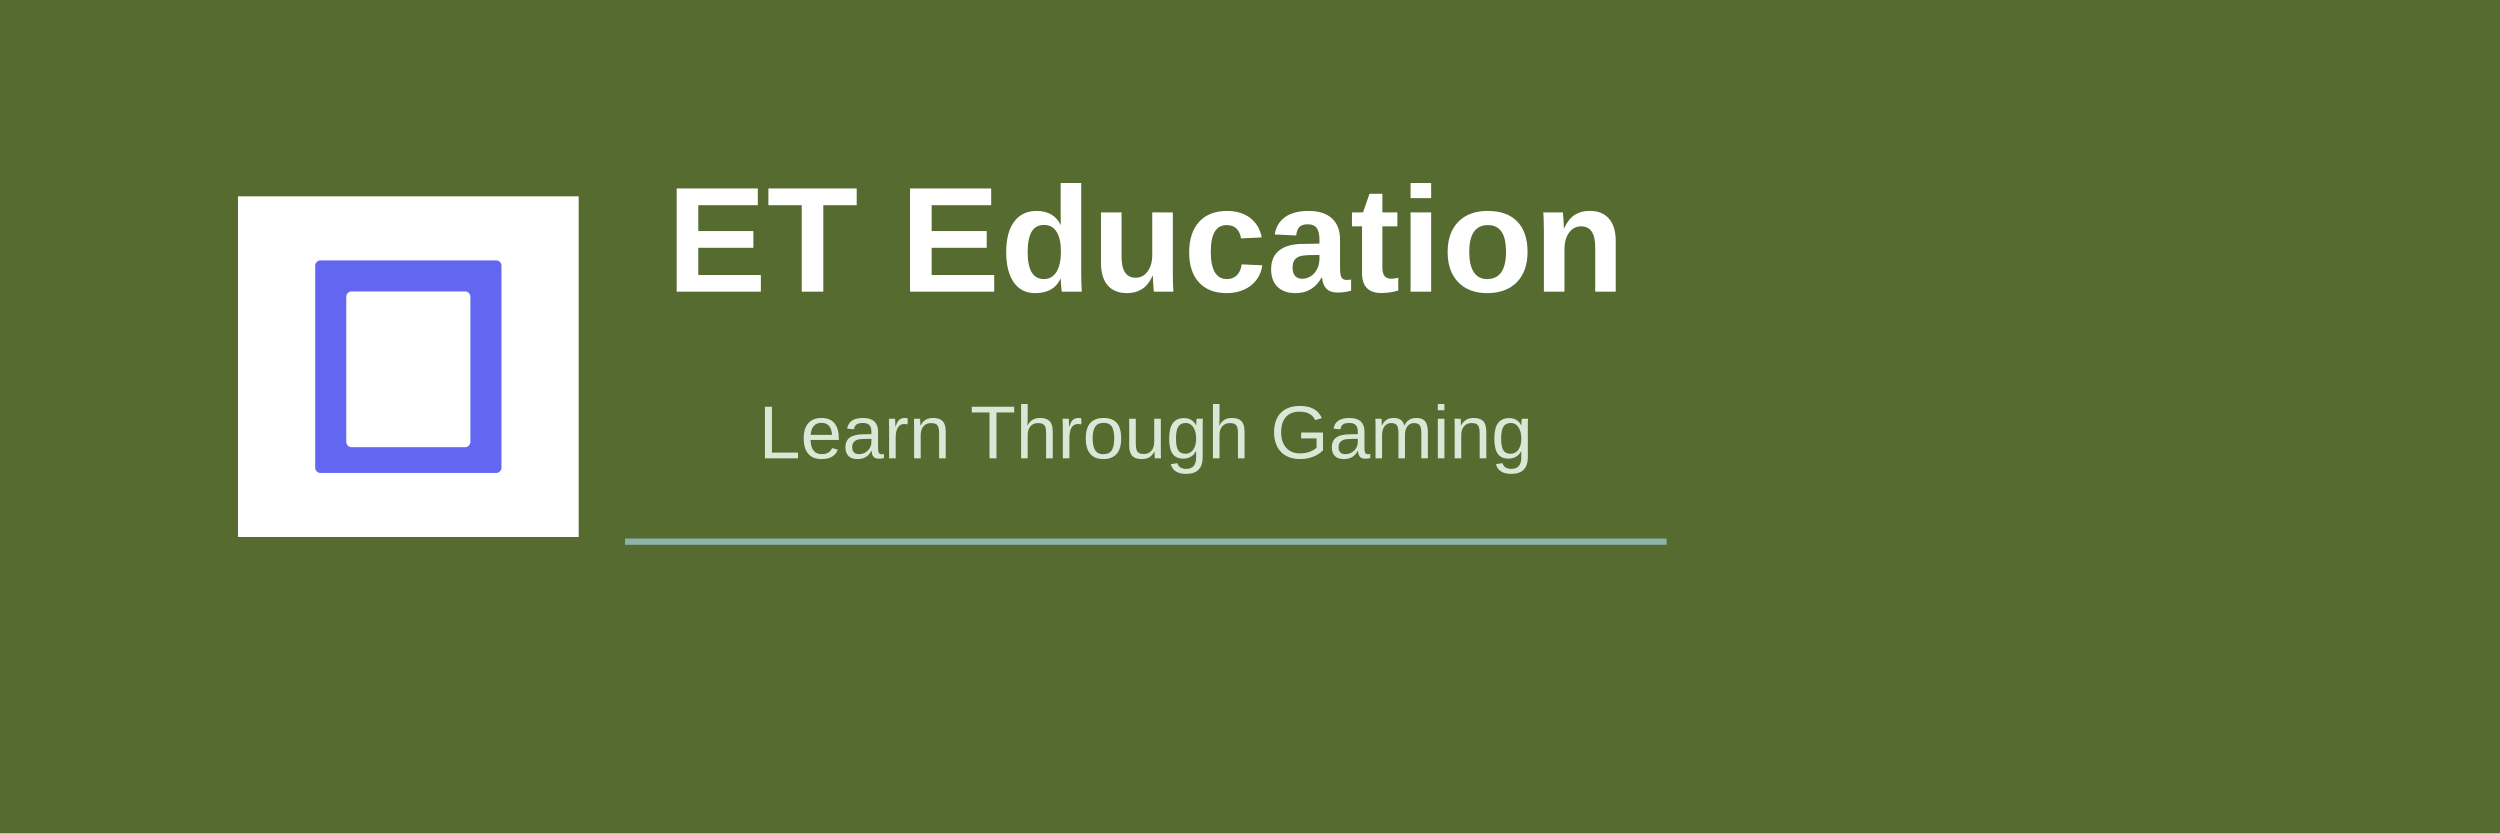
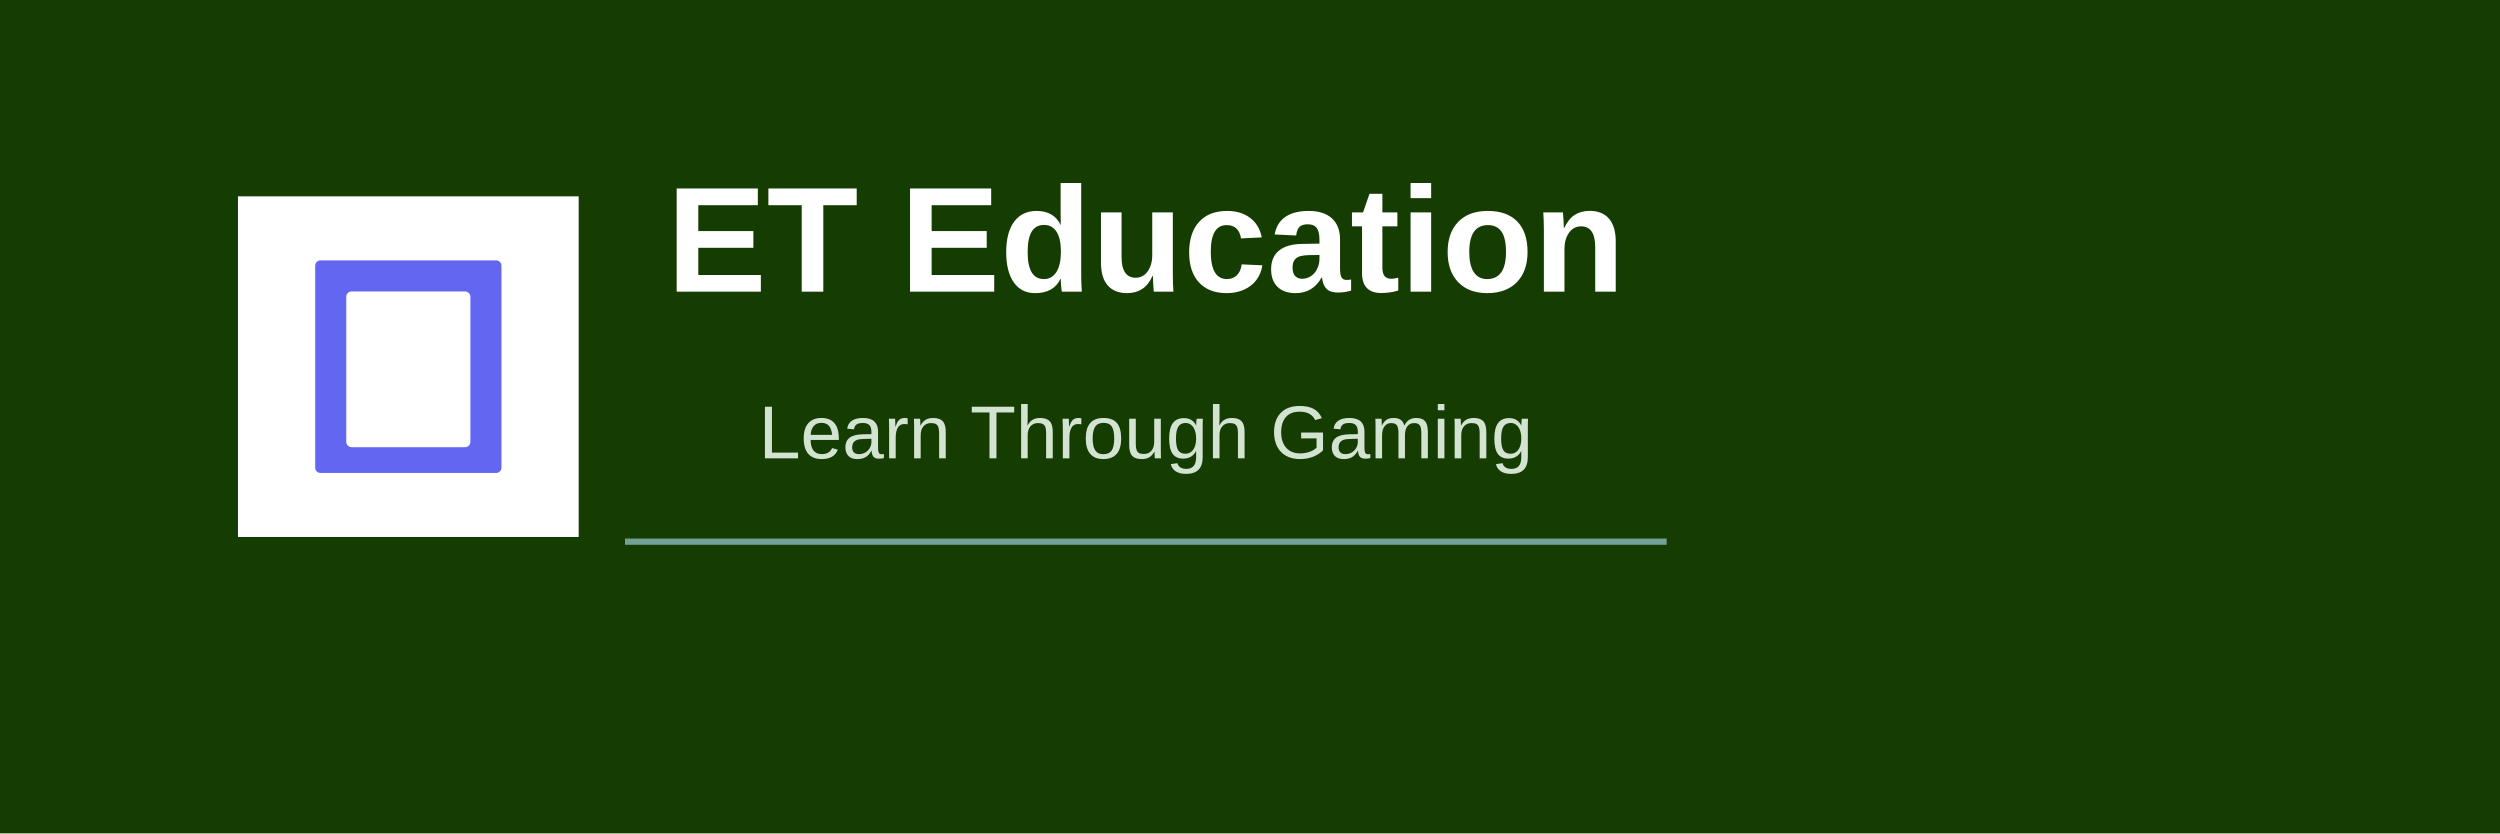
<svg xmlns="http://www.w3.org/2000/svg" viewBox="0 0 1200 400" width="1200" height="400">
-   <rect width="1200" height="400" fill="#556B2F" />
+   <rect width="1200" height="400" fill="#153d01" />
  <g transform="translate(100, 80) scale(4)">
    <svg width="48" zoomAndPan="magnify" viewBox="0 0 36 36" height="48" preserveAspectRatio="xMidYMid meet" version="1.0">
      <defs>
        <clipPath id="clip1">
          <path d="M 2.668 2.668 L 33.332 2.668 L 33.332 33.332 L 2.668 33.332 Z M 2.668 2.668 " clip-rule="evenodd" />
        </clipPath>
      </defs>
      <g clip-path="url(#clip1)">
        <path fill="#ffffff" d="M 2.668 2.668 L 33.332 2.668 L 33.332 33.332 L 2.668 33.332 Z M 2.668 2.668 " fill-rule="evenodd" />
        <path fill="#6366f1" d="M 10.094 8.434 C 9.832 8.434 9.617 8.648 9.617 8.91 L 9.617 27.09 C 9.617 27.352 9.832 27.566 10.094 27.566 L 25.906 27.566 C 26.168 27.566 26.383 27.352 26.383 27.09 L 26.383 8.91 C 26.383 8.648 26.168 8.434 25.906 8.434 Z M 10.094 8.434 " fill-rule="evenodd" />
        <path fill="#ffffff" d="M 12.891 11.23 L 23.109 11.23 C 23.371 11.23 23.586 11.445 23.586 11.707 L 23.586 24.77 C 23.586 25.031 23.371 25.246 23.109 25.246 L 12.891 25.246 C 12.629 25.246 12.414 25.031 12.414 24.77 L 12.414 11.707 C 12.414 11.445 12.629 11.23 12.891 11.23 Z M 12.891 11.23 " fill-rule="evenodd" />
      </g>
    </svg>
  </g>
  <text x="550" y="140" font-family="Arial, sans-serif" font-size="72" font-weight="bold" fill="#ffffff" text-anchor="middle">
    ET Education
  </text>
  <text x="550" y="220" font-family="Arial, sans-serif" font-size="36" fill="#e8f5e9" text-anchor="middle" opacity="0.9">
    Learn Through Gaming
  </text>
  <line x1="300" y1="260" x2="800" y2="260" stroke="#b3e5fc" stroke-width="3" opacity="0.6" />
</svg>
